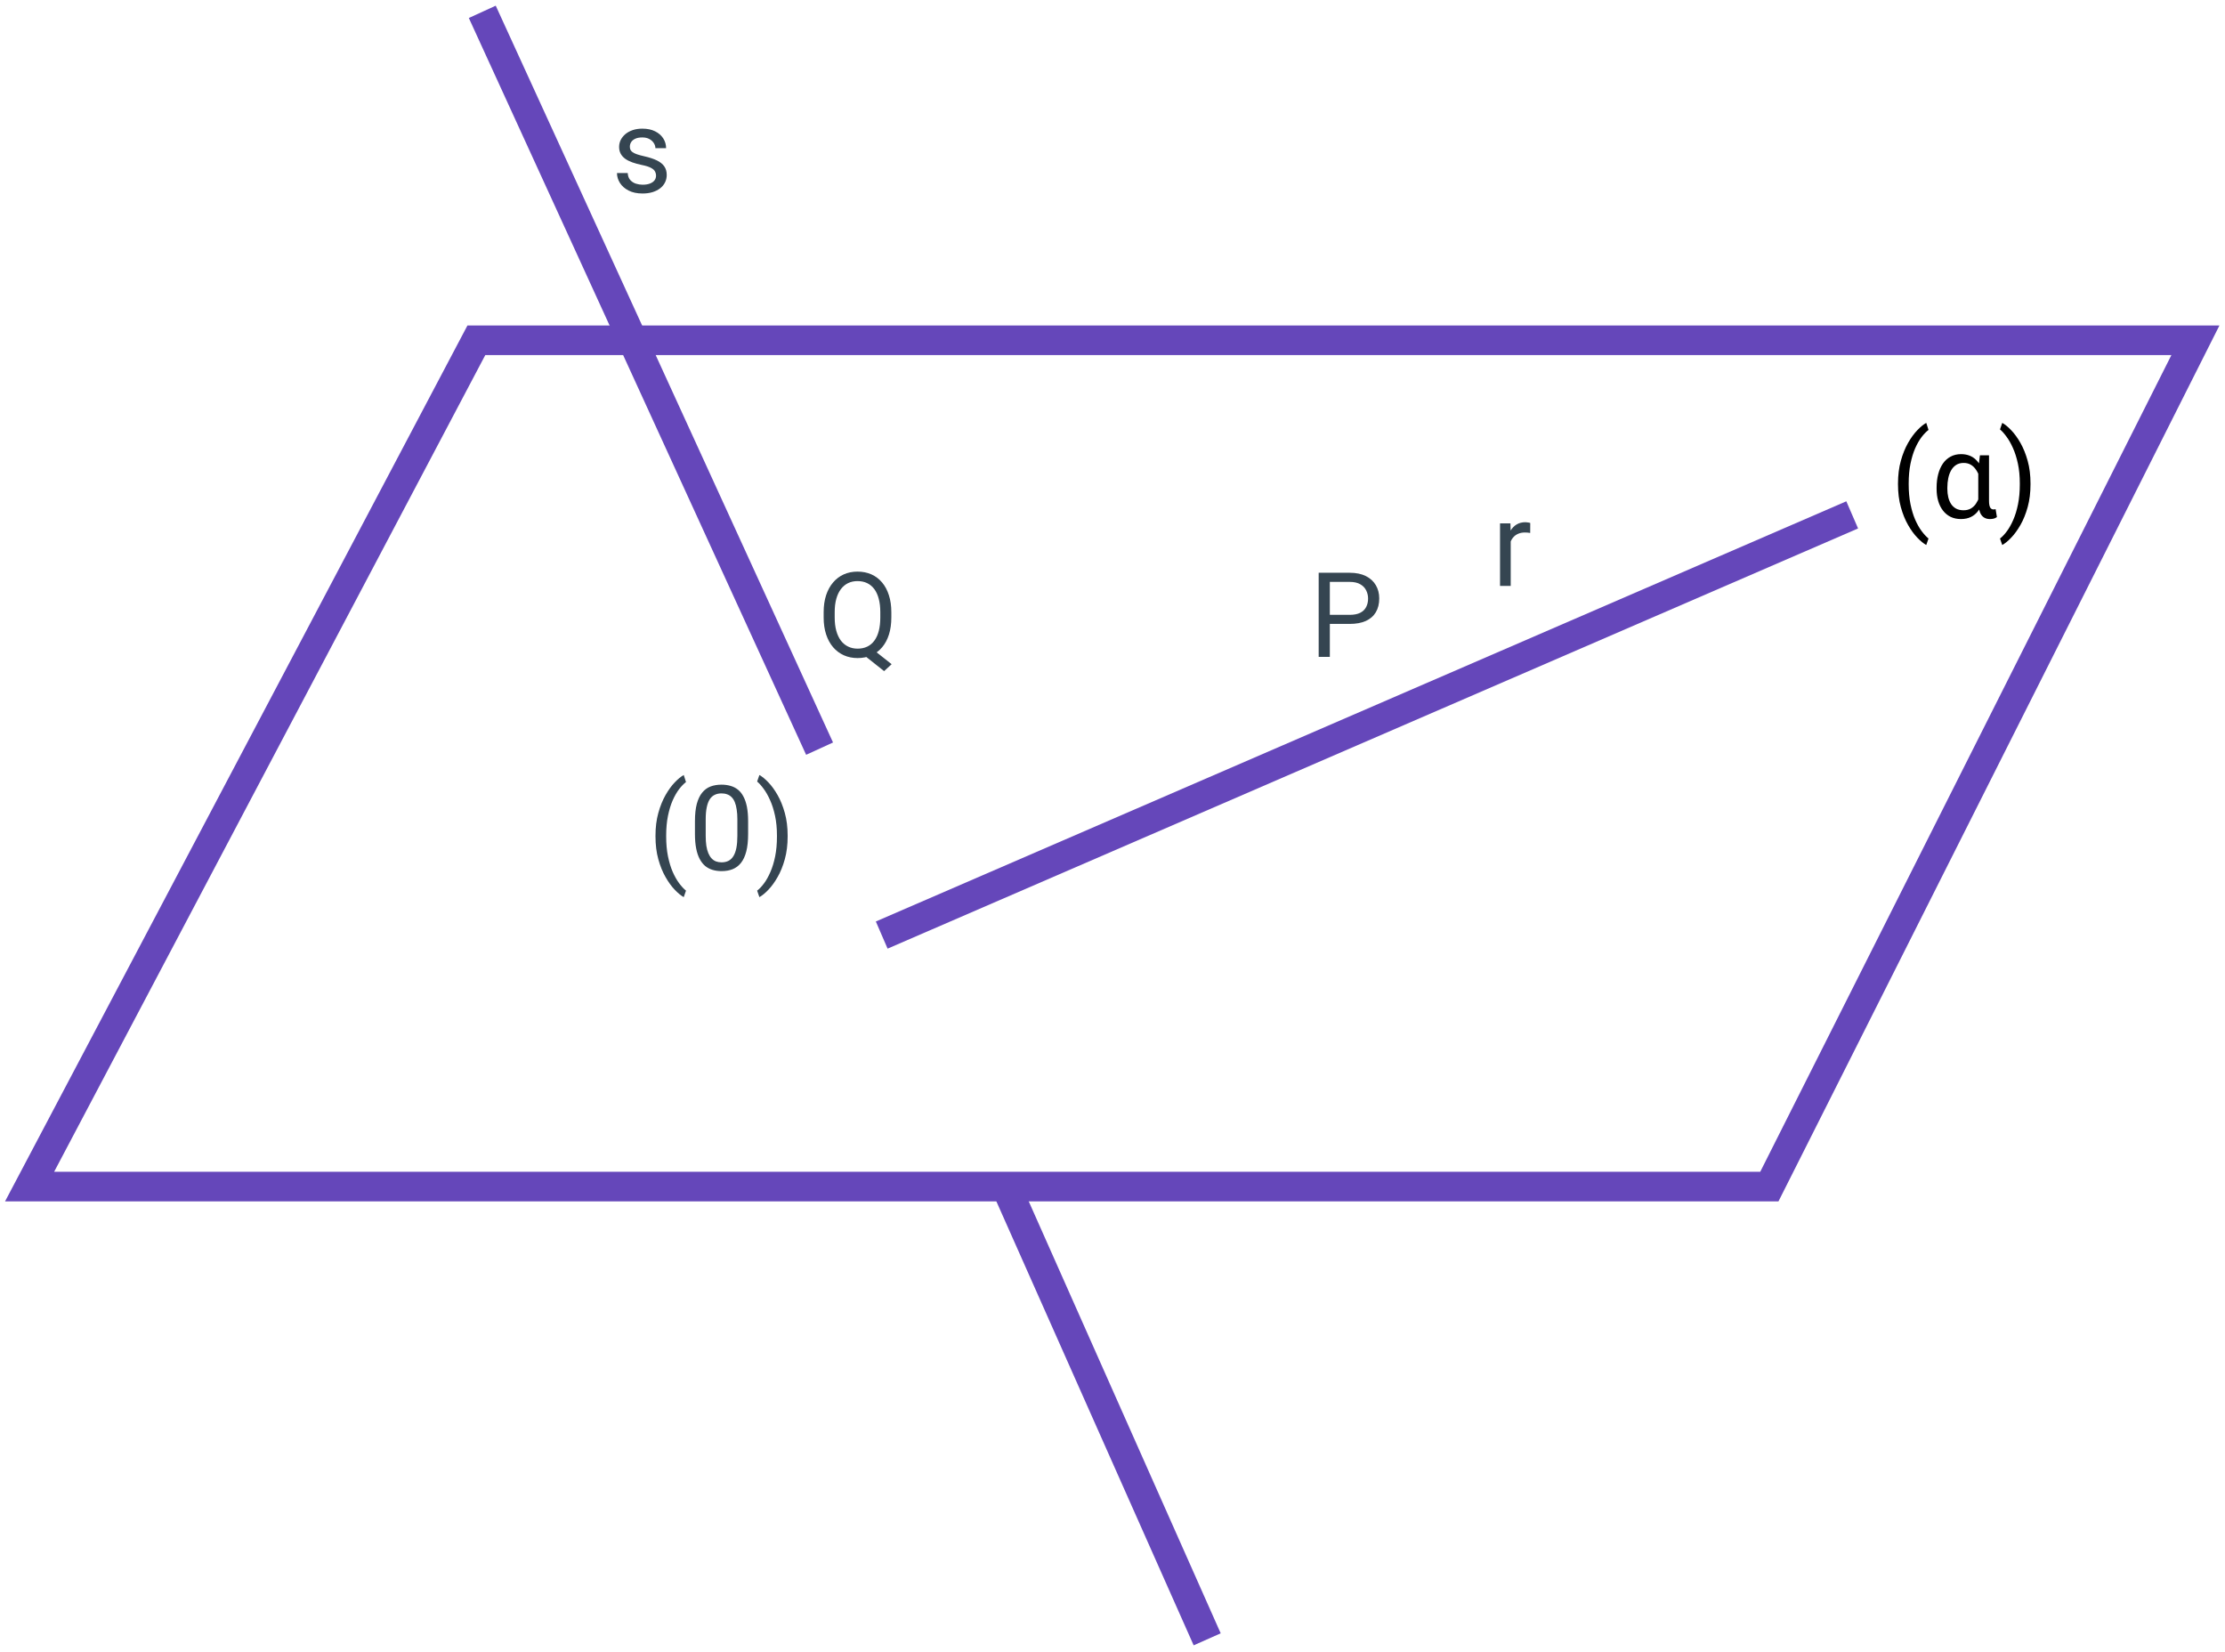
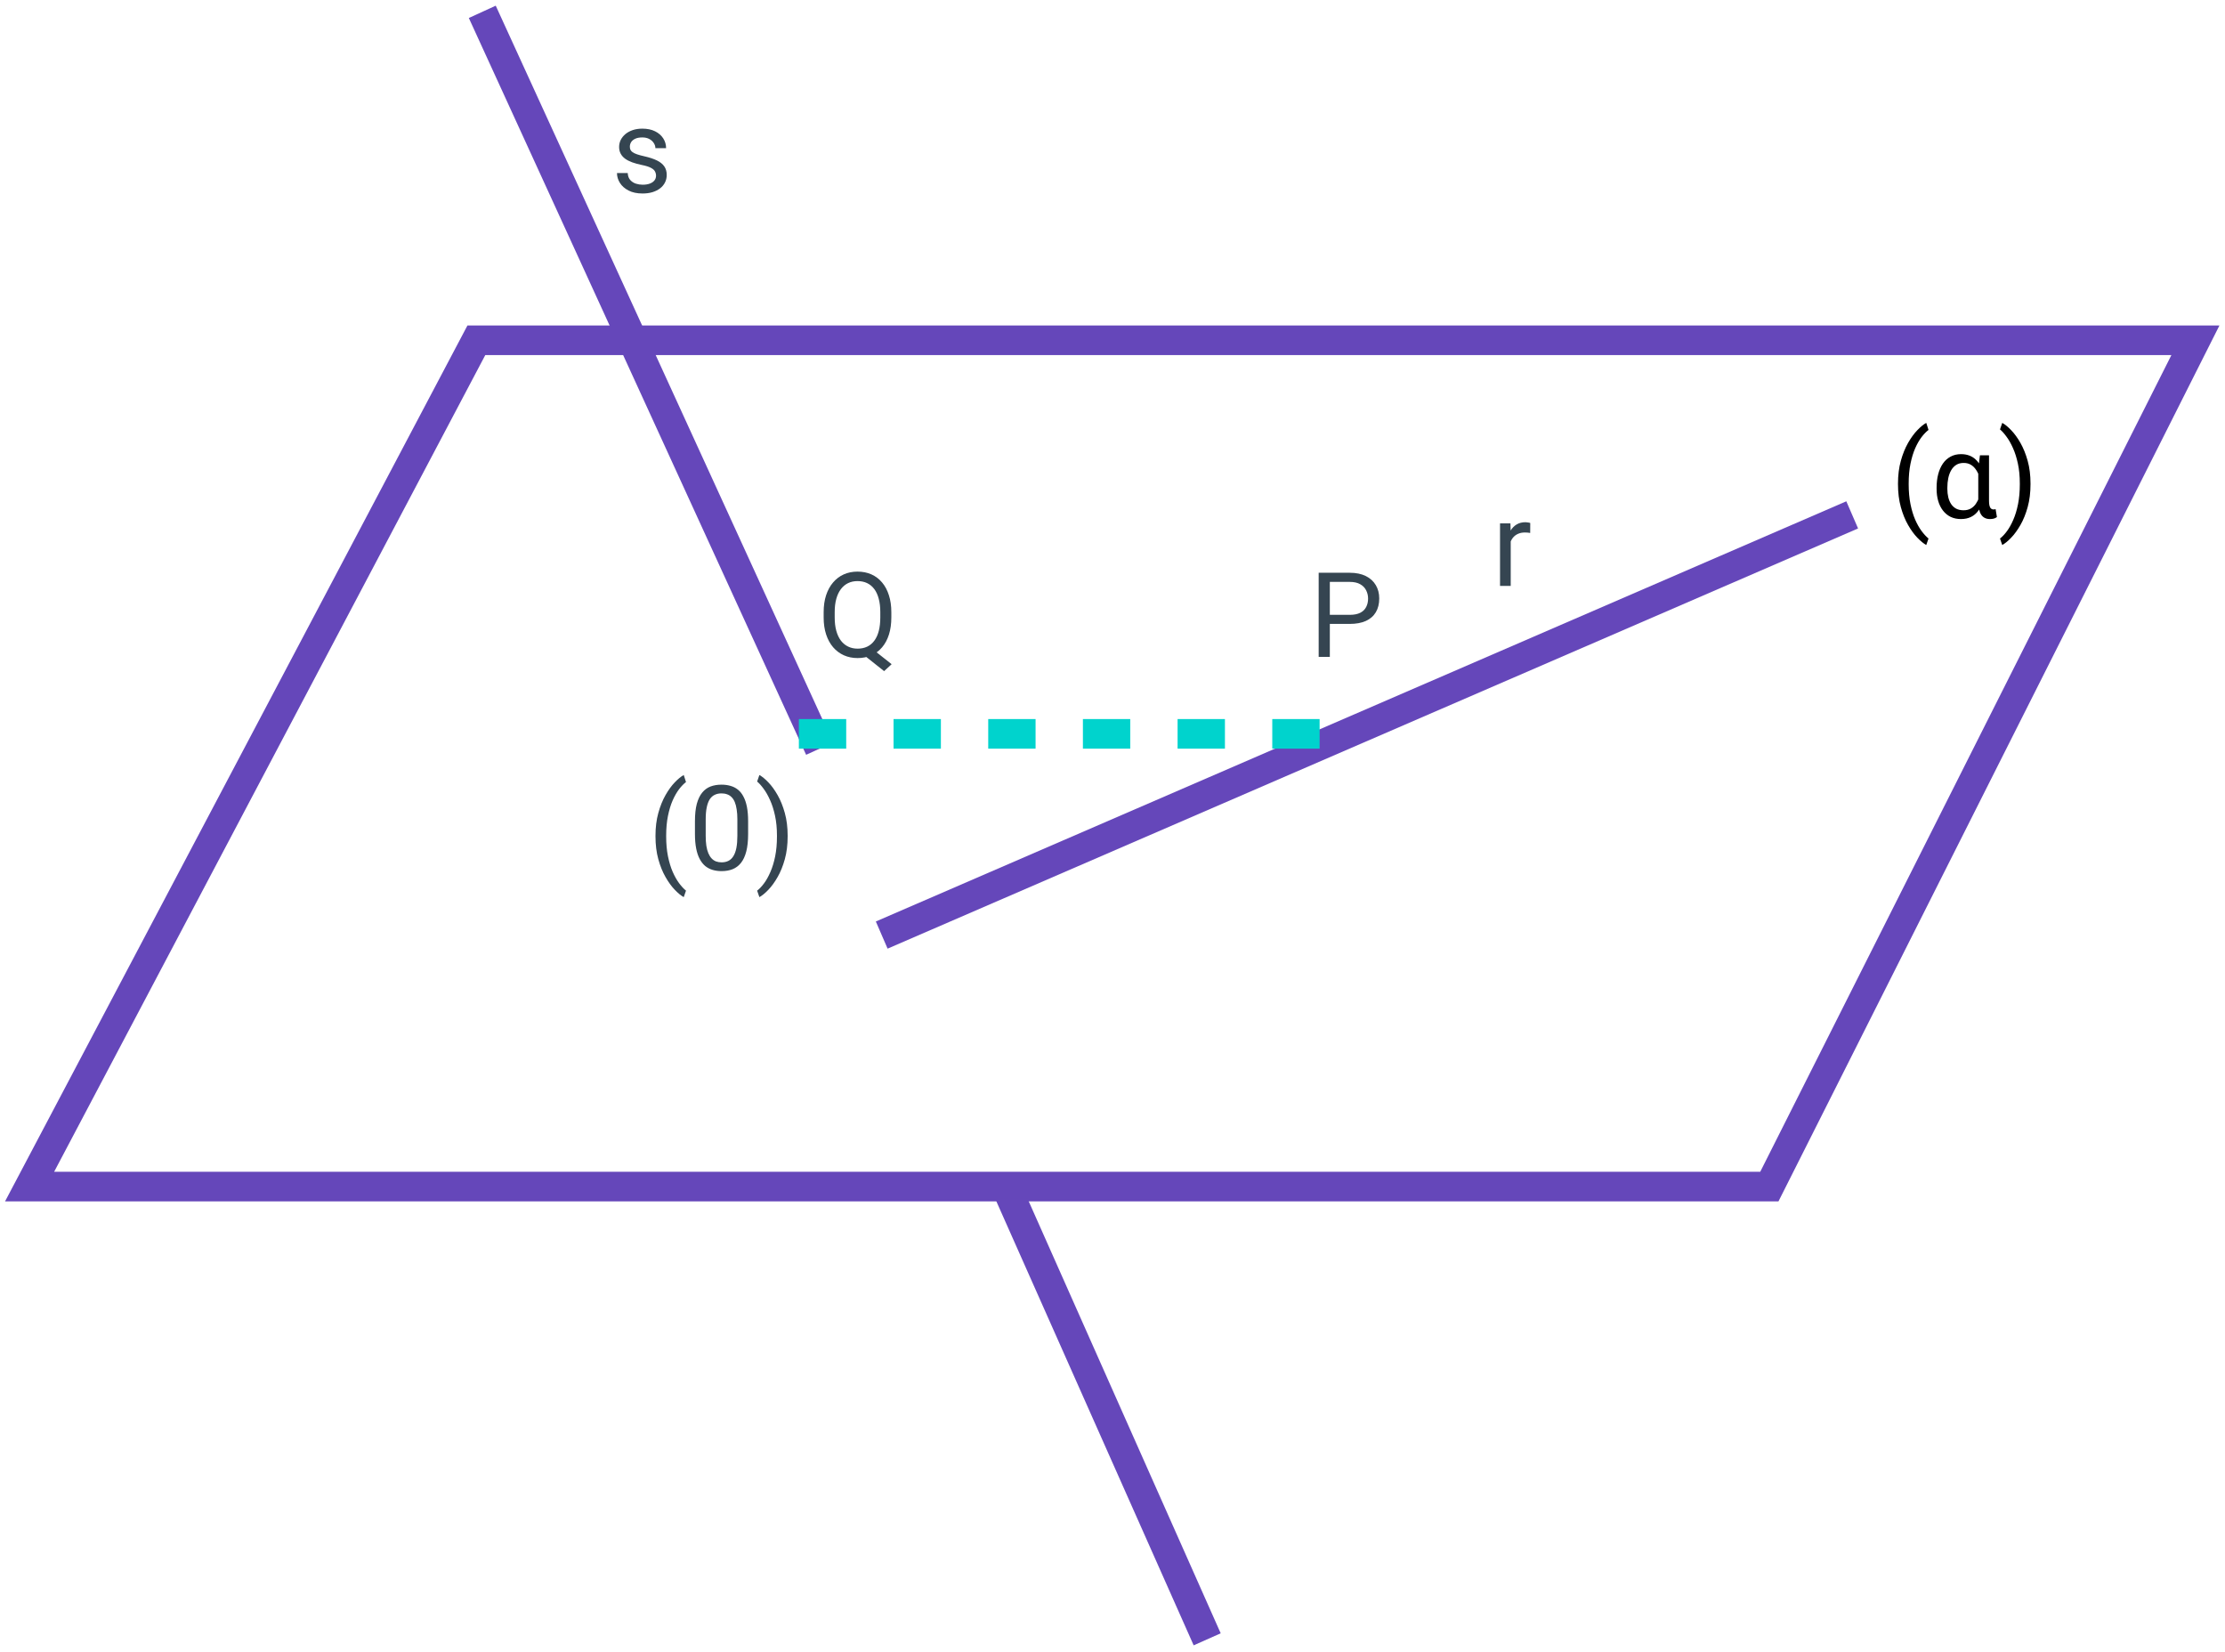
<svg xmlns="http://www.w3.org/2000/svg" width="376" height="279" viewBox="0 0 376 279" fill="none">
  <path d="M255.295 90.094V99H253.488V88.434H255.246L255.295 90.094ZM258.596 88.375L258.586 90.055C258.436 90.022 258.293 90.003 258.156 89.996C258.026 89.983 257.876 89.977 257.707 89.977C257.29 89.977 256.923 90.042 256.604 90.172C256.285 90.302 256.014 90.484 255.793 90.719C255.572 90.953 255.396 91.233 255.266 91.559C255.142 91.878 255.061 92.229 255.021 92.613L254.514 92.906C254.514 92.268 254.576 91.669 254.699 91.109C254.829 90.549 255.028 90.055 255.295 89.625C255.562 89.189 255.9 88.85 256.311 88.609C256.727 88.362 257.222 88.238 257.795 88.238C257.925 88.238 258.075 88.255 258.244 88.287C258.413 88.313 258.531 88.342 258.596 88.375Z" fill="#354551" />
  <path d="M110.863 29.697C110.863 29.437 110.805 29.196 110.688 28.975C110.577 28.747 110.346 28.542 109.994 28.359C109.649 28.171 109.128 28.008 108.432 27.871C107.846 27.747 107.315 27.601 106.84 27.432C106.371 27.262 105.971 27.057 105.639 26.816C105.313 26.576 105.062 26.292 104.887 25.967C104.711 25.641 104.623 25.26 104.623 24.824C104.623 24.408 104.714 24.014 104.896 23.643C105.085 23.271 105.349 22.943 105.688 22.656C106.033 22.37 106.446 22.145 106.928 21.982C107.41 21.82 107.947 21.738 108.539 21.738C109.385 21.738 110.108 21.888 110.707 22.188C111.306 22.487 111.765 22.887 112.084 23.389C112.403 23.884 112.562 24.434 112.562 25.039H110.756C110.756 24.746 110.668 24.463 110.492 24.189C110.323 23.91 110.072 23.678 109.74 23.496C109.415 23.314 109.014 23.223 108.539 23.223C108.038 23.223 107.631 23.301 107.318 23.457C107.012 23.607 106.788 23.799 106.645 24.033C106.508 24.268 106.439 24.515 106.439 24.775C106.439 24.971 106.472 25.146 106.537 25.303C106.609 25.453 106.732 25.592 106.908 25.723C107.084 25.846 107.331 25.963 107.65 26.074C107.969 26.185 108.376 26.296 108.871 26.406C109.737 26.602 110.45 26.836 111.01 27.109C111.57 27.383 111.986 27.718 112.26 28.115C112.533 28.512 112.67 28.994 112.67 29.561C112.67 30.023 112.572 30.446 112.377 30.83C112.188 31.214 111.911 31.546 111.547 31.826C111.189 32.1 110.759 32.315 110.258 32.471C109.763 32.62 109.206 32.695 108.588 32.695C107.657 32.695 106.869 32.529 106.225 32.197C105.58 31.865 105.092 31.436 104.76 30.908C104.428 30.381 104.262 29.824 104.262 29.238H106.078C106.104 29.733 106.247 30.127 106.508 30.42C106.768 30.706 107.087 30.912 107.465 31.035C107.842 31.152 108.217 31.211 108.588 31.211C109.083 31.211 109.496 31.146 109.828 31.016C110.167 30.885 110.424 30.706 110.6 30.479C110.775 30.251 110.863 29.99 110.863 29.697Z" fill="#354551" />
  <path d="M110.77 141.316V141.219C110.77 139.799 110.929 138.517 111.248 137.371C111.567 136.219 111.974 135.21 112.469 134.344C112.964 133.478 113.484 132.762 114.031 132.195C114.578 131.622 115.083 131.209 115.545 130.955L115.926 132.146C115.542 132.439 115.151 132.843 114.754 133.357C114.363 133.872 114.002 134.503 113.67 135.252C113.344 136.001 113.081 136.87 112.879 137.859C112.677 138.849 112.576 139.962 112.576 141.199V141.336C112.576 142.573 112.677 143.689 112.879 144.686C113.081 145.675 113.344 146.548 113.67 147.303C114.002 148.058 114.363 148.699 114.754 149.227C115.151 149.76 115.542 150.184 115.926 150.496L115.545 151.59C115.083 151.336 114.578 150.923 114.031 150.35C113.484 149.783 112.964 149.067 112.469 148.201C111.974 147.342 111.567 146.336 111.248 145.184C110.929 144.031 110.77 142.742 110.77 141.316ZM126.424 138.758V140.926C126.424 142.091 126.32 143.074 126.111 143.875C125.903 144.676 125.604 145.32 125.213 145.809C124.822 146.297 124.35 146.652 123.797 146.873C123.25 147.088 122.632 147.195 121.941 147.195C121.395 147.195 120.89 147.127 120.428 146.99C119.965 146.854 119.549 146.635 119.178 146.336C118.813 146.03 118.501 145.633 118.24 145.145C117.98 144.656 117.781 144.064 117.645 143.367C117.508 142.671 117.439 141.857 117.439 140.926V138.758C117.439 137.592 117.544 136.616 117.752 135.828C117.967 135.04 118.27 134.409 118.66 133.934C119.051 133.452 119.52 133.107 120.066 132.898C120.62 132.69 121.238 132.586 121.922 132.586C122.475 132.586 122.983 132.654 123.445 132.791C123.914 132.921 124.331 133.133 124.695 133.426C125.06 133.712 125.369 134.096 125.623 134.578C125.883 135.053 126.082 135.636 126.219 136.326C126.355 137.016 126.424 137.827 126.424 138.758ZM124.607 141.219V138.455C124.607 137.817 124.568 137.257 124.49 136.775C124.419 136.287 124.311 135.87 124.168 135.525C124.025 135.18 123.842 134.9 123.621 134.686C123.406 134.471 123.156 134.314 122.869 134.217C122.589 134.113 122.273 134.061 121.922 134.061C121.492 134.061 121.111 134.142 120.779 134.305C120.447 134.461 120.167 134.712 119.939 135.057C119.718 135.402 119.549 135.854 119.432 136.414C119.314 136.974 119.256 137.654 119.256 138.455V141.219C119.256 141.857 119.292 142.42 119.363 142.908C119.441 143.396 119.555 143.82 119.705 144.178C119.855 144.529 120.037 144.819 120.252 145.047C120.467 145.275 120.714 145.444 120.994 145.555C121.281 145.659 121.596 145.711 121.941 145.711C122.384 145.711 122.771 145.626 123.104 145.457C123.436 145.288 123.712 145.024 123.934 144.666C124.161 144.301 124.331 143.836 124.441 143.27C124.552 142.697 124.607 142.013 124.607 141.219ZM133.104 141.219V141.316C133.104 142.742 132.944 144.031 132.625 145.184C132.306 146.336 131.899 147.342 131.404 148.201C130.91 149.067 130.389 149.783 129.842 150.35C129.295 150.923 128.79 151.336 128.328 151.59L127.947 150.496C128.331 150.203 128.719 149.793 129.109 149.266C129.5 148.745 129.861 148.1 130.193 147.332C130.525 146.57 130.792 145.691 130.994 144.695C131.196 143.693 131.297 142.573 131.297 141.336V141.199C131.297 139.962 131.189 138.846 130.975 137.85C130.76 136.847 130.48 135.965 130.135 135.203C129.796 134.441 129.432 133.8 129.041 133.279C128.657 132.752 128.292 132.345 127.947 132.059L128.328 130.955C128.79 131.209 129.295 131.622 129.842 132.195C130.389 132.762 130.91 133.478 131.404 134.344C131.899 135.21 132.306 136.219 132.625 137.371C132.944 138.517 133.104 139.799 133.104 141.219Z" fill="#354551" />
  <path d="M147.061 109.369L150.674 112.23L149.404 113.402L145.85 110.58L147.061 109.369ZM150.625 103.441V104.34C150.625 105.408 150.492 106.365 150.225 107.211C149.958 108.057 149.574 108.777 149.072 109.369C148.571 109.962 147.969 110.414 147.266 110.727C146.569 111.039 145.788 111.195 144.922 111.195C144.082 111.195 143.311 111.039 142.607 110.727C141.911 110.414 141.305 109.962 140.791 109.369C140.283 108.777 139.889 108.057 139.609 107.211C139.329 106.365 139.189 105.408 139.189 104.34V103.441C139.189 102.374 139.326 101.42 139.6 100.58C139.88 99.734 140.273 99.014 140.781 98.422C141.289 97.823 141.891 97.367 142.588 97.055C143.291 96.742 144.062 96.586 144.902 96.586C145.768 96.586 146.553 96.742 147.256 97.055C147.959 97.367 148.561 97.823 149.062 98.422C149.564 99.014 149.948 99.734 150.215 100.58C150.488 101.42 150.625 102.374 150.625 103.441ZM148.76 104.34V103.422C148.76 102.576 148.672 101.827 148.496 101.176C148.327 100.525 148.076 99.978 147.744 99.535C147.412 99.092 147.008 98.757 146.533 98.529C146.058 98.301 145.514 98.188 144.902 98.188C144.323 98.188 143.796 98.301 143.32 98.529C142.852 98.757 142.448 99.092 142.109 99.535C141.771 99.978 141.51 100.525 141.328 101.176C141.146 101.827 141.055 102.576 141.055 103.422V104.34C141.055 105.193 141.146 105.948 141.328 106.605C141.51 107.257 141.771 107.807 142.109 108.256C142.454 108.699 142.865 109.034 143.34 109.262C143.815 109.49 144.342 109.604 144.922 109.604C145.534 109.604 146.077 109.49 146.553 109.262C147.028 109.034 147.428 108.699 147.754 108.256C148.086 107.807 148.337 107.257 148.506 106.605C148.675 105.948 148.76 105.193 148.76 104.34Z" fill="#354551" />
  <path d="M228.086 105.424H224.287V103.891H228.086C228.822 103.891 229.417 103.773 229.873 103.539C230.329 103.305 230.661 102.979 230.869 102.562C231.084 102.146 231.191 101.671 231.191 101.137C231.191 100.648 231.084 100.189 230.869 99.76C230.661 99.33 230.329 98.985 229.873 98.725C229.417 98.458 228.822 98.324 228.086 98.324H224.727V111H222.842V96.781H228.086C229.16 96.781 230.068 96.967 230.811 97.338C231.553 97.709 232.116 98.223 232.5 98.881C232.884 99.532 233.076 100.277 233.076 101.117C233.076 102.029 232.884 102.807 232.5 103.451C232.116 104.096 231.553 104.587 230.811 104.926C230.068 105.258 229.16 105.424 228.086 105.424Z" fill="#354551" />
  <path d="M371 57.5H80.5L5 200.5H299L371 57.5Z" stroke="#6547BA" stroke-width="5" />
  <path d="M81.5 2L138.5 126.5" stroke="#6547BA" stroke-width="5" stroke-miterlimit="5.711" />
  <path d="M170 200.5L204 277" stroke="#6547BA" stroke-width="5" />
  <path d="M149 158L313 87" stroke="#6547BA" stroke-width="5" />
  <path d="M320.74 81.816V81.719C320.74 80.299 320.9 79.017 321.219 77.871C321.538 76.719 321.945 75.71 322.439 74.844C322.934 73.978 323.455 73.262 324.002 72.695C324.549 72.122 325.053 71.709 325.516 71.455L325.896 72.647C325.512 72.939 325.122 73.343 324.725 73.857C324.334 74.372 323.973 75.003 323.641 75.752C323.315 76.501 323.051 77.37 322.85 78.359C322.648 79.349 322.547 80.462 322.547 81.699V81.836C322.547 83.073 322.648 84.189 322.85 85.186C323.051 86.175 323.315 87.047 323.641 87.803C323.973 88.558 324.334 89.199 324.725 89.727C325.122 90.26 325.512 90.684 325.896 90.996L325.516 92.09C325.053 91.836 324.549 91.422 324.002 90.85C323.455 90.283 322.934 89.567 322.439 88.701C321.945 87.842 321.538 86.836 321.219 85.684C320.9 84.531 320.74 83.242 320.74 81.816ZM327.264 82.607V82.402C327.264 81.569 327.355 80.807 327.537 80.117C327.719 79.427 327.983 78.831 328.328 78.33C328.68 77.822 329.113 77.432 329.627 77.158C330.141 76.878 330.73 76.738 331.395 76.738C331.902 76.738 332.358 76.813 332.762 76.963C333.172 77.113 333.533 77.334 333.846 77.627C334.158 77.913 334.425 78.265 334.646 78.682C334.868 79.092 335.047 79.561 335.184 80.088C335.32 80.615 335.418 81.195 335.477 81.826V82.637C335.405 83.418 335.271 84.121 335.076 84.746C334.881 85.365 334.617 85.895 334.285 86.338C333.953 86.781 333.546 87.119 333.064 87.353C332.583 87.588 332.02 87.705 331.375 87.705C330.724 87.705 330.141 87.581 329.627 87.334C329.119 87.08 328.689 86.725 328.338 86.269C327.986 85.814 327.719 85.277 327.537 84.658C327.355 84.033 327.264 83.35 327.264 82.607ZM329.08 82.402V82.607C329.08 83.109 329.132 83.578 329.236 84.014C329.34 84.45 329.5 84.834 329.715 85.166C329.936 85.498 330.219 85.758 330.564 85.947C330.916 86.13 331.336 86.221 331.824 86.221C332.299 86.221 332.706 86.123 333.045 85.928C333.383 85.732 333.667 85.469 333.895 85.137C334.129 84.798 334.321 84.414 334.471 83.984C334.627 83.555 334.757 83.109 334.861 82.647V82.002C334.783 81.527 334.669 81.064 334.52 80.615C334.376 80.166 334.184 79.762 333.943 79.404C333.709 79.04 333.419 78.753 333.074 78.545C332.729 78.33 332.319 78.223 331.844 78.223C331.349 78.223 330.926 78.333 330.574 78.555C330.229 78.776 329.946 79.079 329.725 79.463C329.503 79.847 329.34 80.293 329.236 80.801C329.132 81.302 329.08 81.836 329.08 82.402ZM334.588 76.934H336.121V84.619C336.121 84.919 336.141 85.163 336.18 85.352C336.219 85.54 336.274 85.69 336.346 85.801C336.424 85.905 336.508 85.98 336.6 86.025C336.697 86.064 336.798 86.084 336.902 86.084C336.967 86.084 337.026 86.078 337.078 86.064C337.137 86.051 337.189 86.038 337.234 86.025L337.459 87.373C337.257 87.516 337.059 87.607 336.863 87.647C336.668 87.686 336.466 87.705 336.258 87.705C335.952 87.705 335.678 87.647 335.438 87.529C335.197 87.419 334.992 87.243 334.822 87.002C334.653 86.755 334.523 86.436 334.432 86.045C334.347 85.648 334.305 85.172 334.305 84.619V79.228L334.588 76.934ZM343.133 81.719V81.816C343.133 83.242 342.973 84.531 342.654 85.684C342.335 86.836 341.928 87.842 341.434 88.701C340.939 89.567 340.418 90.283 339.871 90.85C339.324 91.422 338.82 91.836 338.357 92.09L337.977 90.996C338.361 90.703 338.748 90.293 339.139 89.766C339.529 89.245 339.891 88.6 340.223 87.832C340.555 87.07 340.822 86.191 341.023 85.195C341.225 84.193 341.326 83.073 341.326 81.836V81.699C341.326 80.462 341.219 79.346 341.004 78.35C340.789 77.347 340.509 76.465 340.164 75.703C339.826 74.941 339.461 74.3 339.07 73.779C338.686 73.252 338.322 72.845 337.977 72.559L338.357 71.455C338.82 71.709 339.324 72.122 339.871 72.695C340.418 73.262 340.939 73.978 341.434 74.844C341.928 75.71 342.335 76.719 342.654 77.871C342.973 79.017 343.133 80.299 343.133 81.719Z" fill="black" />
+   <path d="M135 124H225" stroke="#00D3CD" stroke-width="5" stroke-dasharray="8 8" />
</svg>
